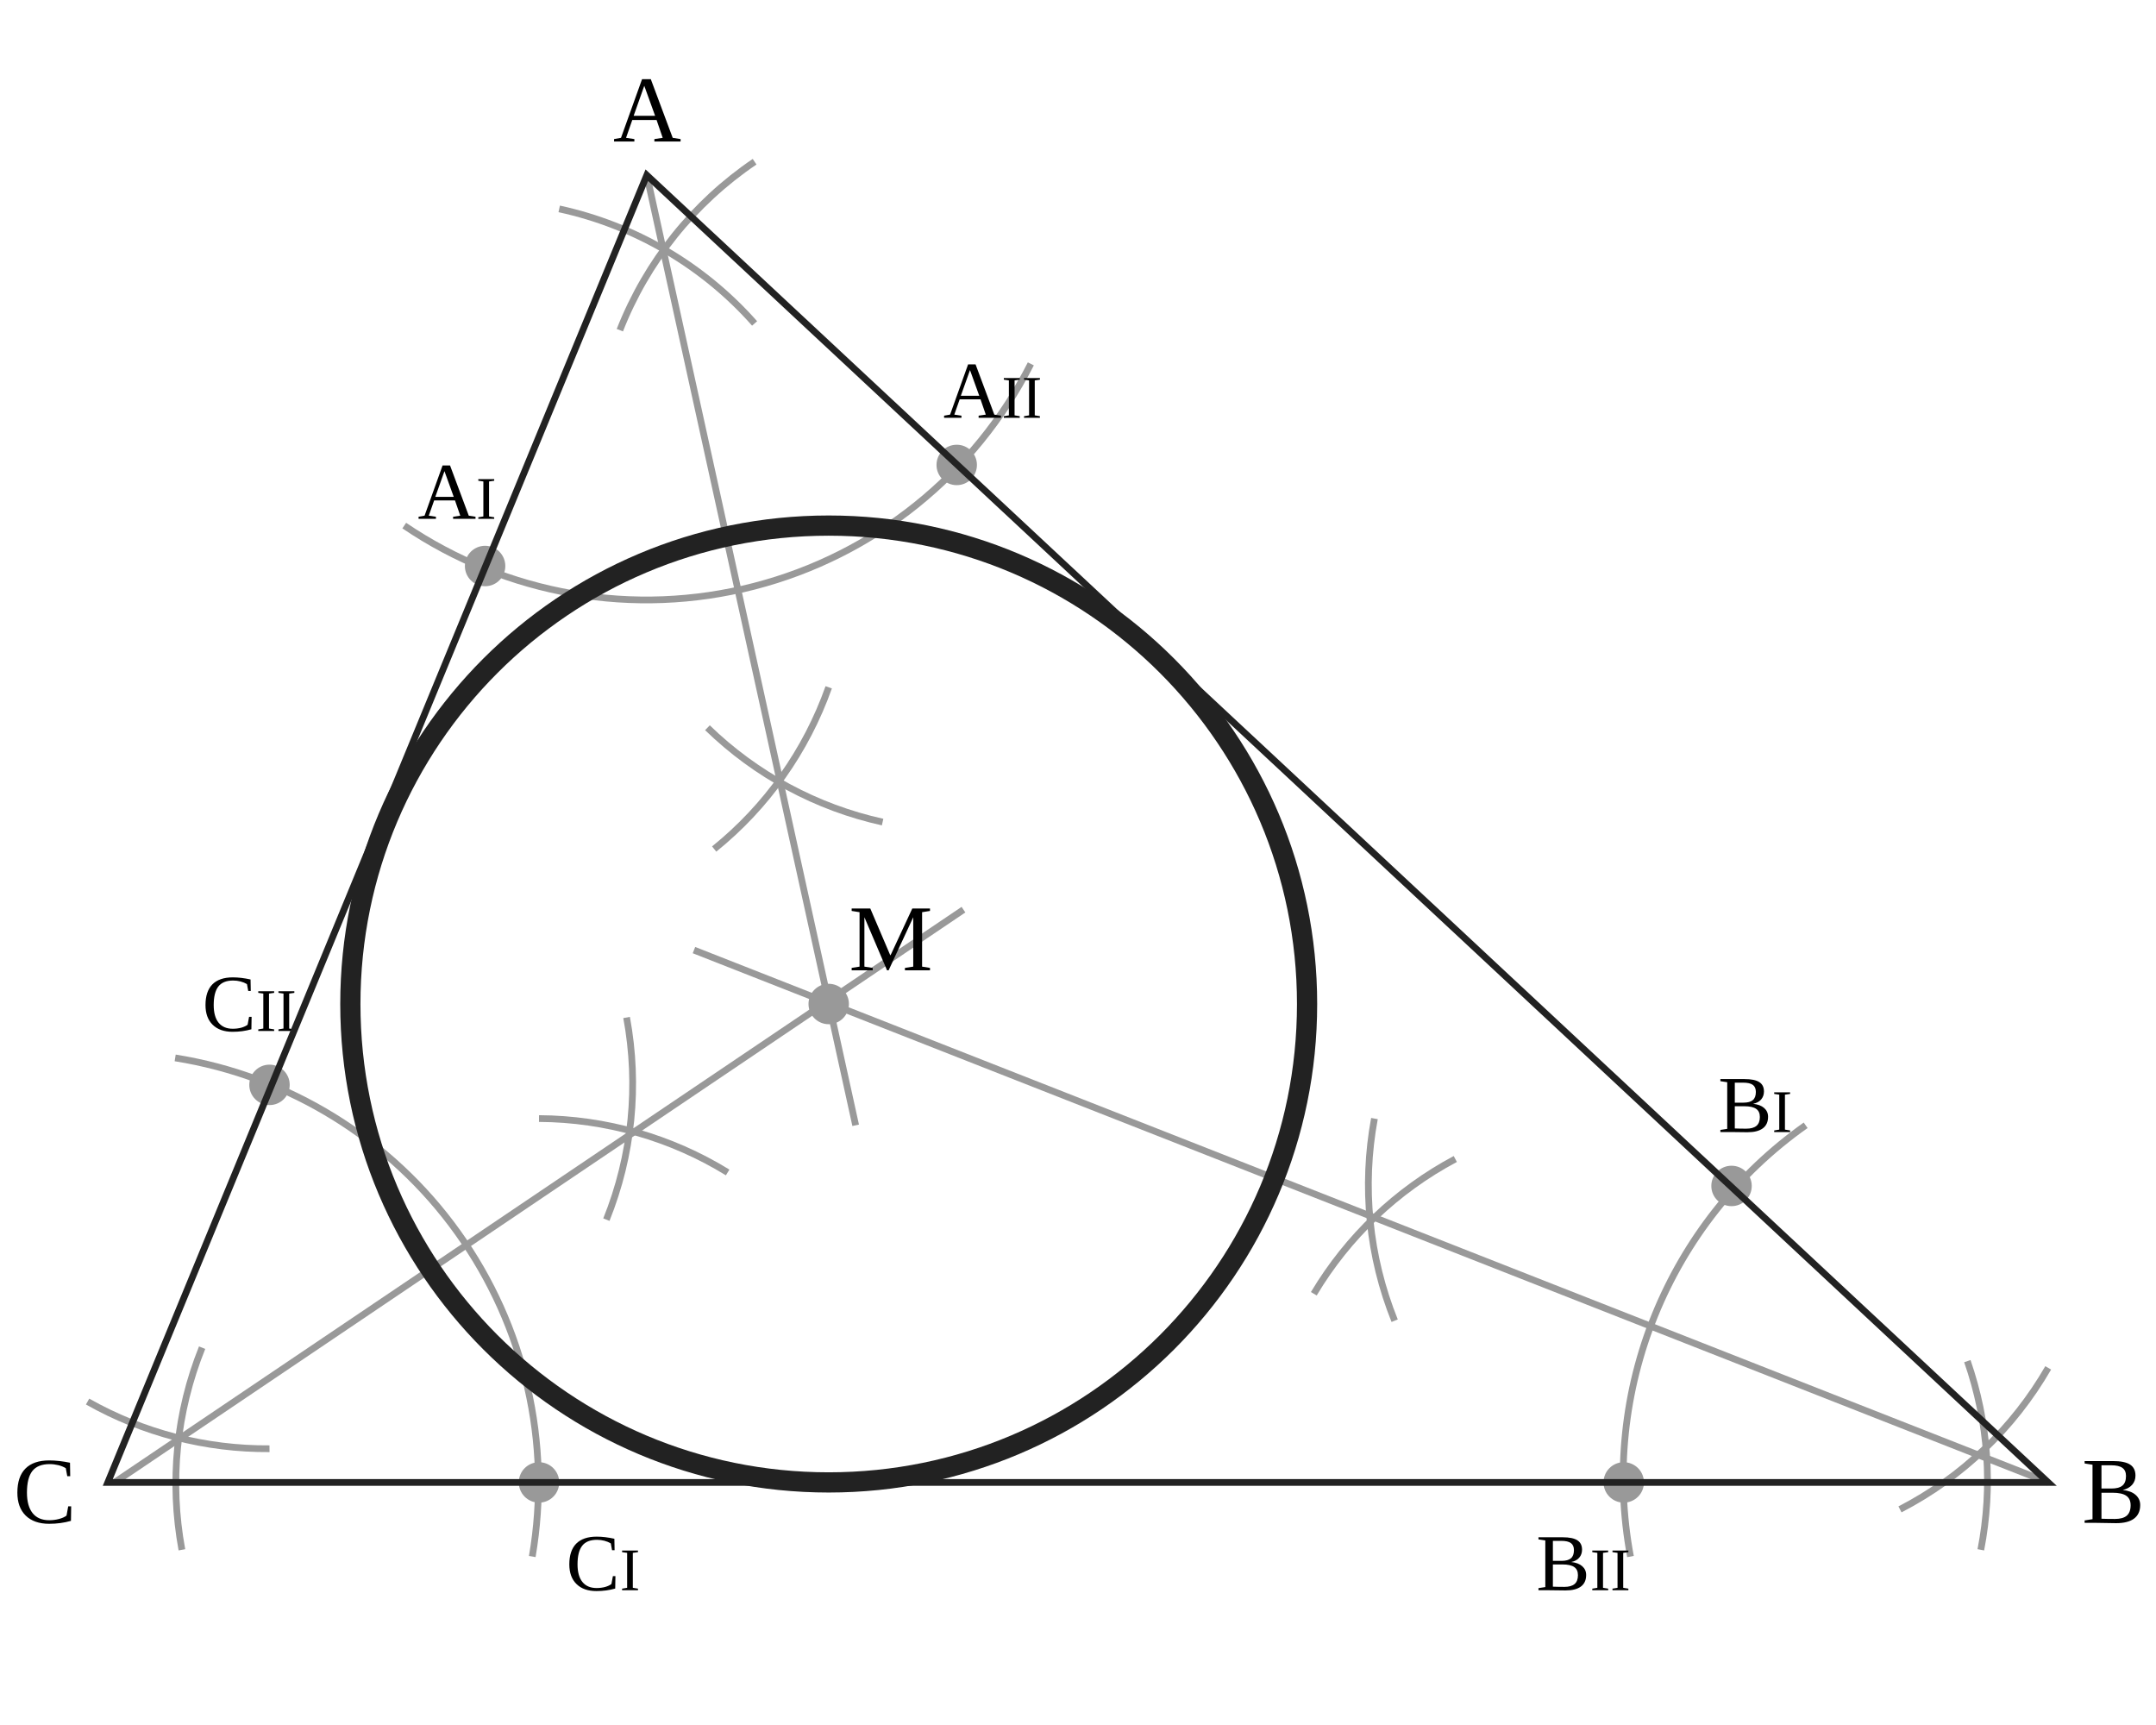
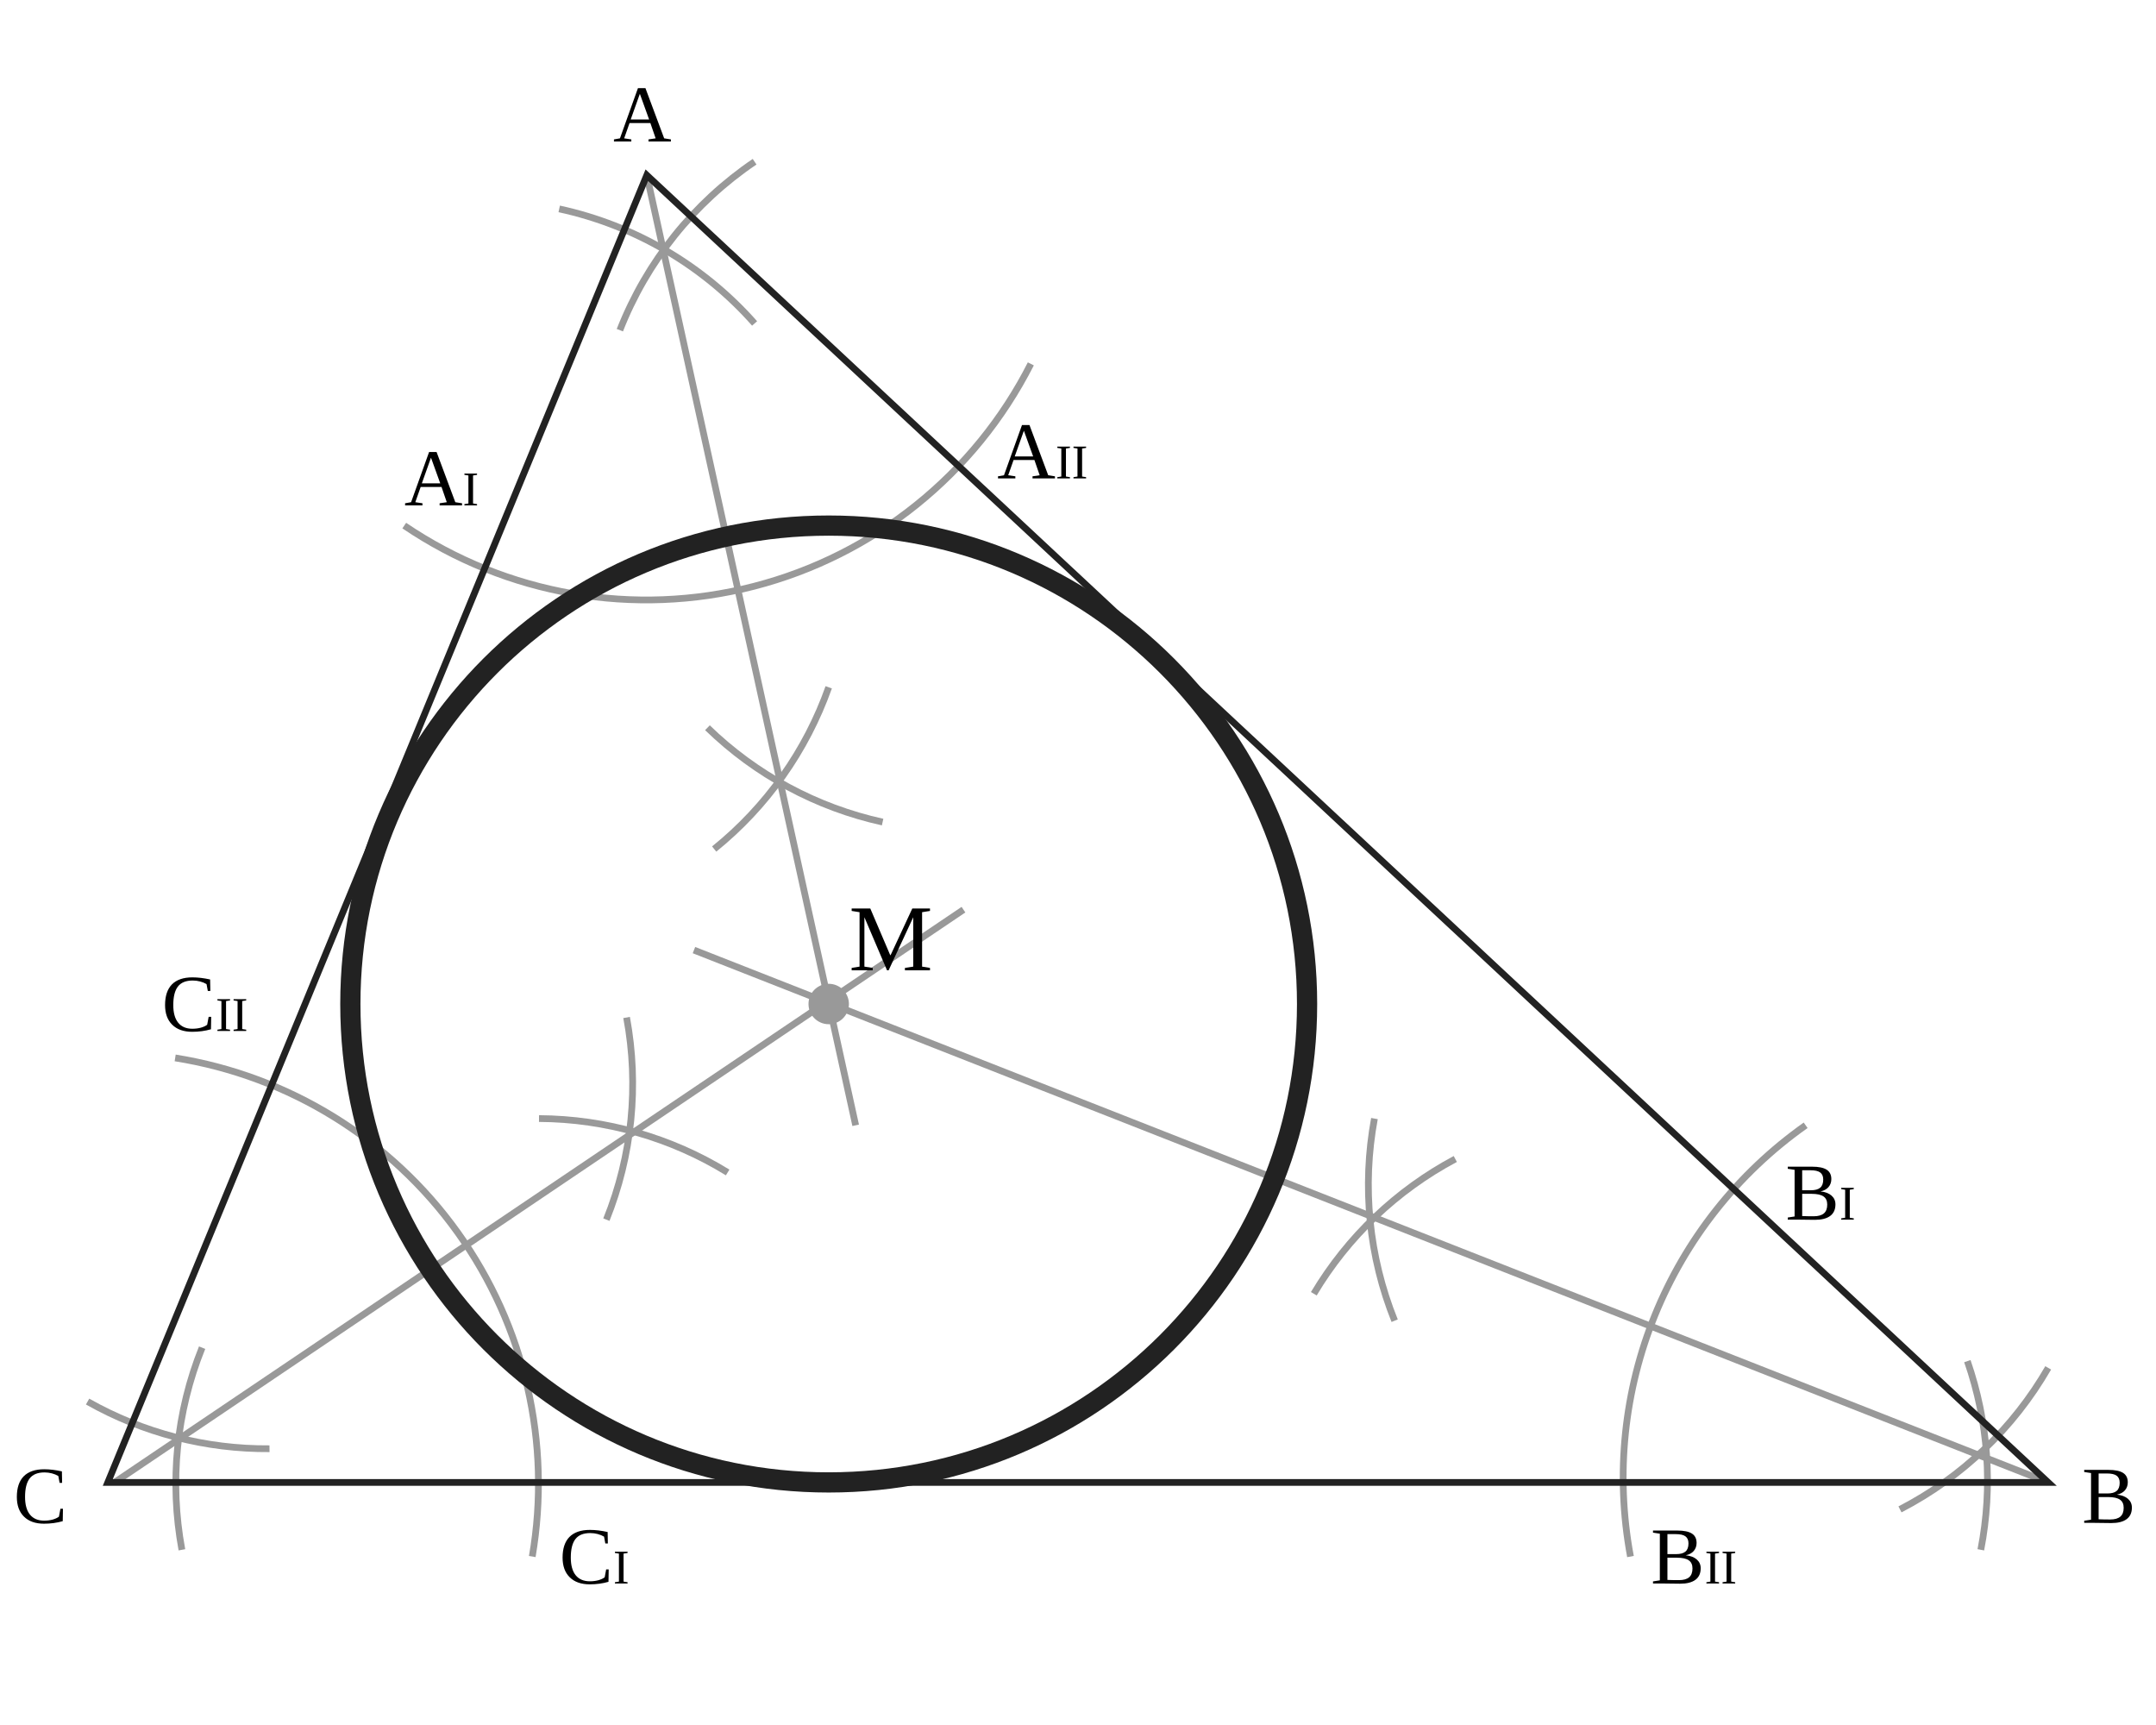
<svg xmlns="http://www.w3.org/2000/svg" width="320" height="256" viewBox="0 0 320 256">
  <style type="text/css">
  
  .eyes { fill: #999; stroke: none; }
  #triangle { fill: none; stroke-width: 1px; stroke: #222; }
  .result { fill: none; stroke-width: 3px; stroke: #222; }
  .bows { fill: none; stroke-width: 1px; stroke: #ddd; }
  .arc, line { fill: none; stroke-width: 1px; stroke: #999; }
  text { color: #222; font-size: 14px; }
-   #circle-points-1 .circle-points { font-size: 12px; }
-   #circle-points-1 .circle-points tspan { font-size: 9px; }
+   #circle-points-1 text { font-size: 12px; }
+   tspan { font-size: 60%; }
  
 </style>
  <g id="circle-points-1">
    <g id="angle-a">
      <text x="91" y="21">A</text>
      <path class="arc" d="M 60 78 A 64 64 180 0 0 153 54" />
-       <circle class="eyes" cx="72" cy="84" r="3" />
-       <text x="62" y="77" class="circle-points">A<tspan>I</tspan>
+       <text x="60" y="75" class="circle-points" dy="0, 2">A<tspan>I</tspan>
      </text>
-       <circle class="eyes" cx="142" cy="69" r="3" />
-       <text x="140" y="62" class="circle-points">A<tspan>II</tspan>
+       <text x="148" y="71" class="circle-points" dy="0, 2">A<tspan>II</tspan>
      </text>
    </g>
    <g id="angle-b">
      <text x="309" y="226">B</text>
      <path class="arc" d="M 268 167 A 64 64 180 0 0 242 231" />
-       <circle class="eyes" cx="241" cy="220" r="3" />
-       <text x="255" y="168" class="circle-points">B<tspan>I</tspan>
+       <text x="265" y="181" class="circle-points" dy="0, 2">B<tspan>I</tspan>
      </text>
-       <circle class="eyes" cx="257" cy="176" r="3" />
-       <text x="228" y="236" class="circle-points">B<tspan>II</tspan>
+       <text x="245" y="235" class="circle-points" dy="0, 2">B<tspan>II</tspan>
      </text>
    </g>
    <g id="angle-c">
      <text x="2" y="226">C</text>
      <path class="arc" d="M 26 157 A 64 64 180 0 1 79 231" />
-       <circle class="eyes" cx="40" cy="161" r="3" />
-       <text x="84" y="236" class="circle-points">C<tspan>I</tspan>
+       <text x="83" y="235" class="circle-points" dy="0, 2">C<tspan>I</tspan>
      </text>
-       <circle class="eyes" cx="80" cy="220" r="3" />
-       <text x="30" y="153" class="circle-points">C<tspan>II</tspan>
+       <text x="24" y="153" class="circle-points" dy="0, 2">C<tspan>II</tspan>
      </text>
    </g>
  </g>
  <g>
    <g>
      <path class="arc" d="M 83 31 A 54 54 180 0 1 112 48" />
      <path class="arc" d="M 123 102 A 54 54 180 0 1 106 126" />
      <path class="arc" d="M 92 49 A 54 54 180 0 1 112 24" />
      <path class="arc" d="M 131 122 A 54 54 180 0 1 105 108" />
    </g>
    <g>
      <path class="arc" d="M 304 203 A 54 54 180 0 1 282 224" />
      <path class="arc" d="M 207 196 A 54 54 180 0 1 204 166" />
      <path class="arc" d="M 195 192 A 54 54 180 0 1 216 172" />
      <path class="arc" d="M 292 202 A 54 54 180 0 1 294 230" />
    </g>
    <g>
      <path class="arc" d="M 27 230 A 54 54 180 0 1 30 200" />
      <path class="arc" d="M 80 166 A 54 54 180 0 1 108 174" />
      <path class="arc" d="M 93 151 A 54 54 180 0 1 90 181" />
      <path class="arc" d="M 40 215 A 54 54 180 0 1 13 208" />
    </g>
  </g>
  <g>
    <line x1="96" y1="26" x2="127" y2="167" />
    <line x1="304" y1="220" x2="103" y2="141" />
    <line x1="17" y1="220" x2="143" y2="135" />
  </g>
  <polygon id="triangle" points="16,220 304,220 96,26" />
  <circle class="eyes" cx="123" cy="149" r="3" />
  <text x="126" y="144">M</text>
  <circle class="result" cx="123" cy="149" r="71" />
</svg>
